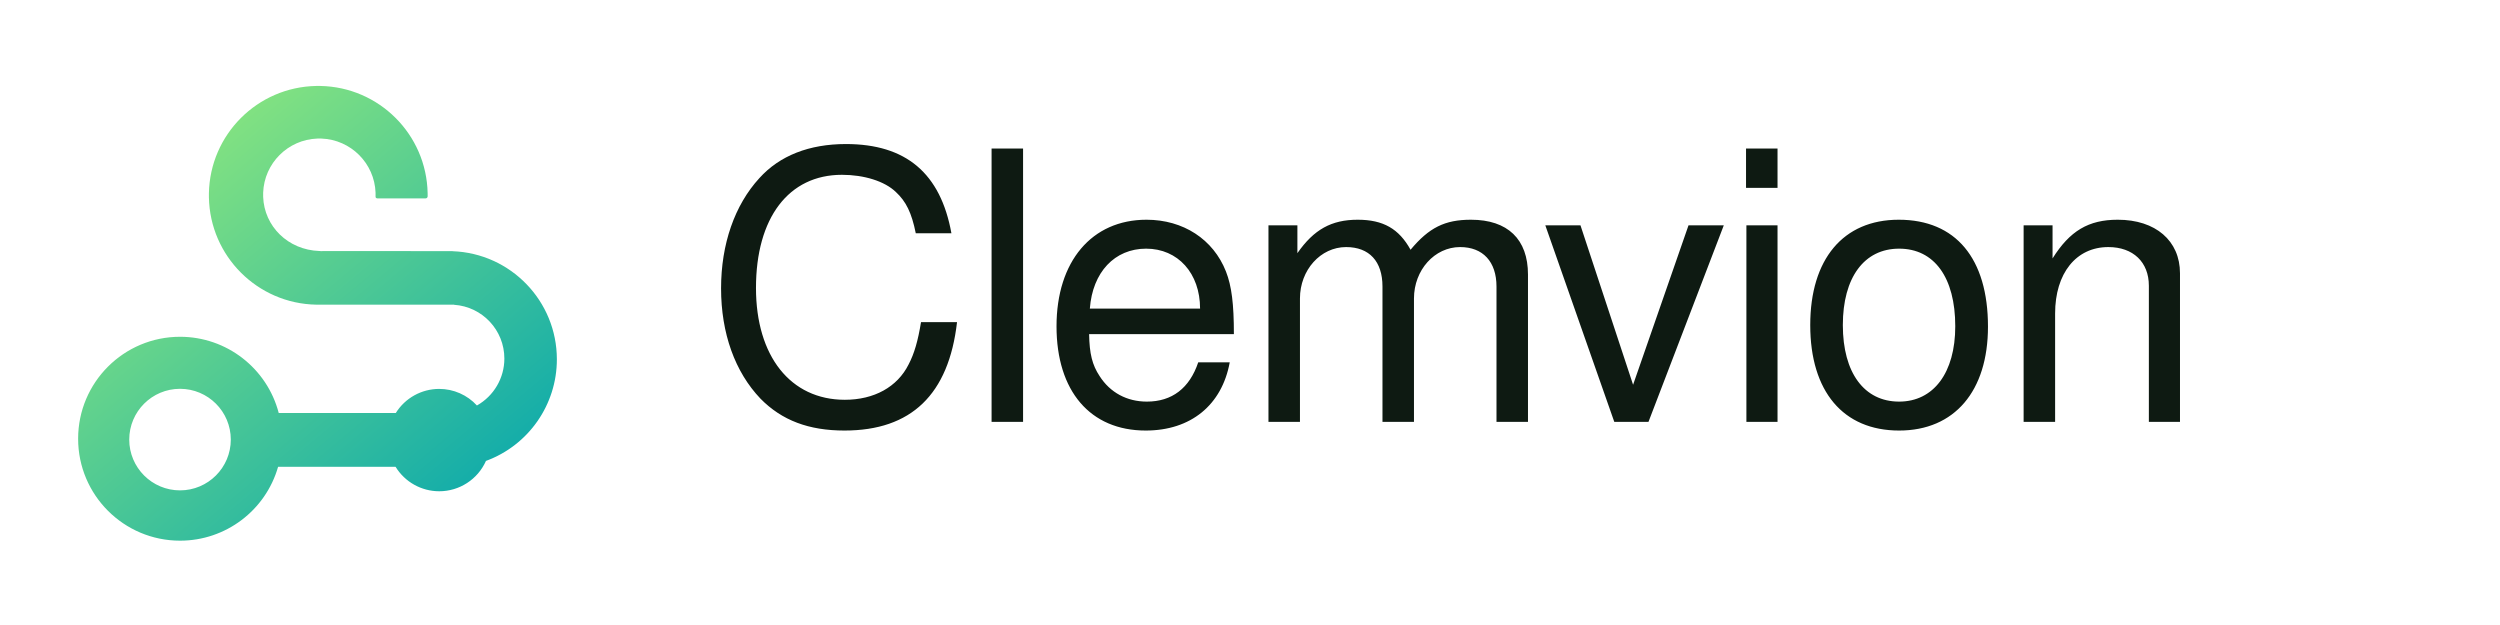
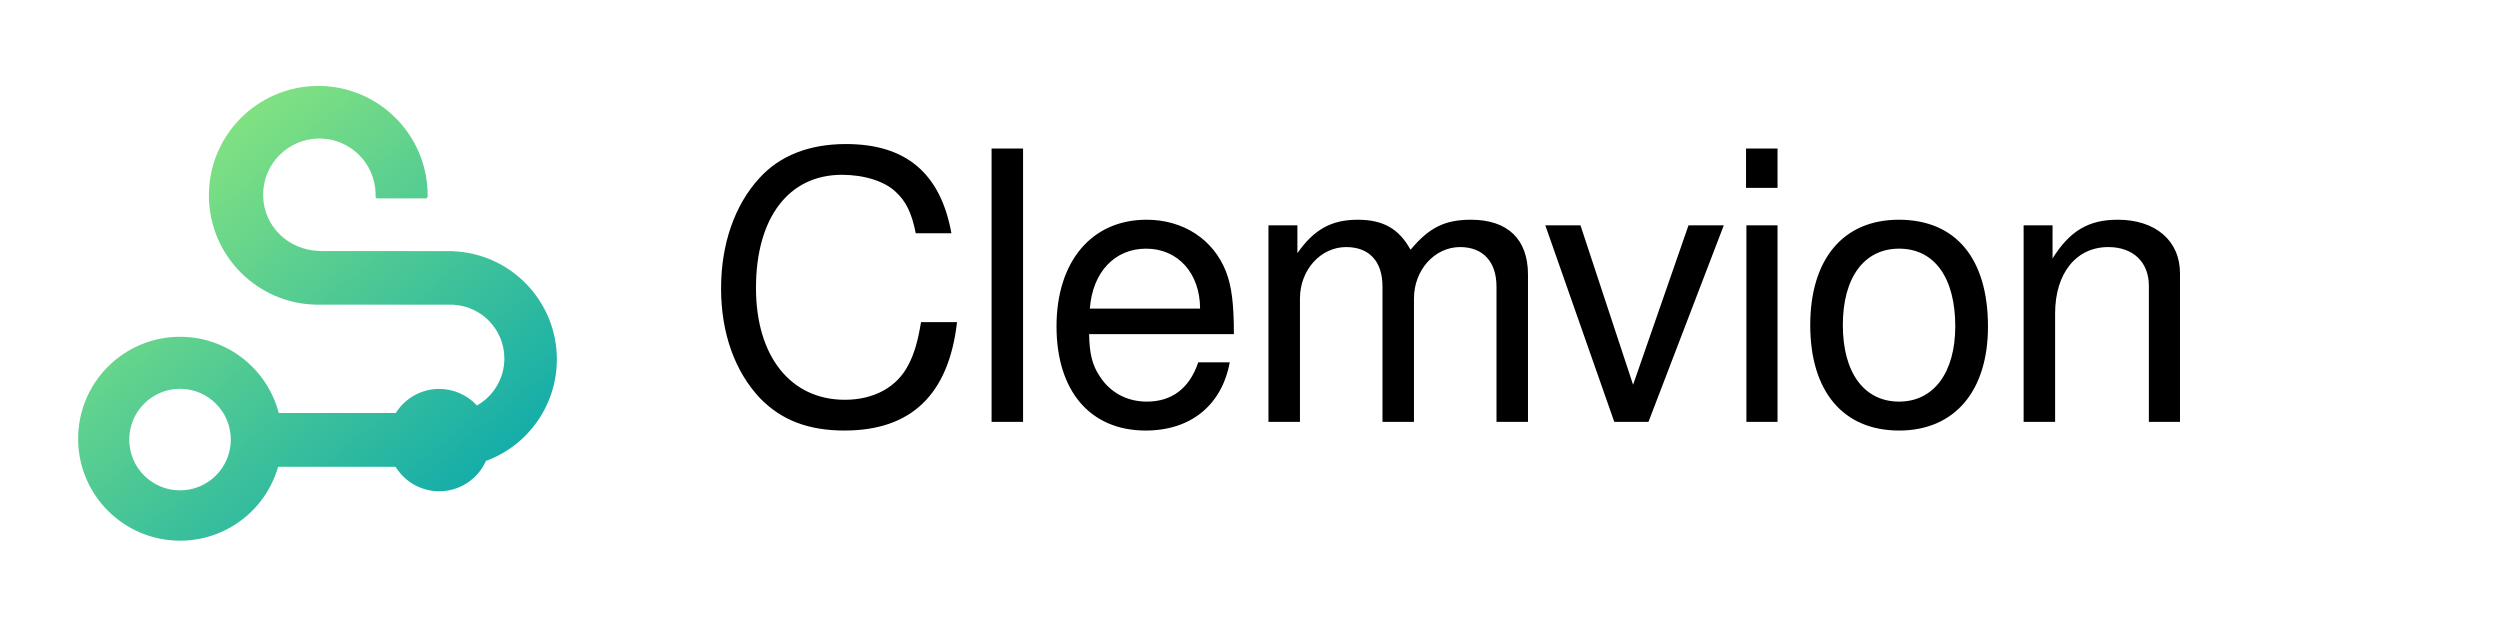
<svg xmlns="http://www.w3.org/2000/svg" viewBox="0 0 320 80" role="img" aria-label="Clemvion">
  <defs>
    <linearGradient id="cv-grad" gradientUnits="userSpaceOnUse" x1="69.856" y1="105.446" x2="30.467" y2="58.503">
      <stop offset="0" stop-color="#12acaa" />
      <stop offset="1" stop-color="#8be67e" />
    </linearGradient>
  </defs>
  <g transform="translate(10 11)">
    <g transform="translate(-19.52181 -52.87071)">
      <path fill="url(#cv-grad)" d="m 49.995,52.873 c -7.522,0.139 -13.593,6.211 -13.733,13.732 -0.003,0.146 -0.003,0.383 0,0.529 0.139,7.522 6.211,13.594 13.733,13.733 0.146,0.003 0.383,0.003 0.529,0 0.018,-3.38e-4 0.036,-6.25e-4 0.054,-10e-4 h 4.422 a 13.85,13.85 0 0 0 -0.002,0.003 h 12.131 0.114 0.399 v 0.015 a 6.896,6.896 0 0 1 6.439,6.88 6.896,6.896 0 0 1 -3.513,6.009 6.55,6.55 0 0 0 -4.827,-2.122 6.55,6.55 0 0 0 -5.557,3.082 H 45.199 A 13.05,13.05 0 0 0 32.572,84.978 13.05,13.05 0 0 0 19.522,98.028 13.05,13.05 0 0 0 32.572,111.077 13.05,13.05 0 0 0 45.117,101.624 h 15.04 a 6.55,6.55 0 0 0 5.585,3.128 6.55,6.55 0 0 0 5.983,-3.884 A 13.85,13.85 0 0 0 80.801,87.866 13.85,13.85 0 0 0 67.439,74.025 v -0.009 h -5.318 c -0.022,-0.008 -0.049,-0.012 -0.08,-0.012 H 50.784 a 0.187,0.187 0 0 1 -0.014,0.012 H 50.54 a 0.187,0.187 0 0 1 -0.02,-0.018 l -0.12,10e-4 c -4.03,-0.14 -7.059,-3.169 -7.194,-6.934 -0.005,-0.146 -0.005,-0.383 0,-0.529 0.136,-3.765 3.165,-6.793 6.93,-6.929 0.146,-0.005 0.383,-0.005 0.529,0 3.765,0.136 6.792,3.164 6.929,6.929 0.005,0.146 0.005,0.383 0,0.529 -0.004,0.111 0.108,0.201 0.254,0.201 h 6.143 c 0.146,0 0.268,-0.118 0.27,-0.265 6.97e-4,-0.072 6.32e-4,-0.25 -0.002,-0.396 -0.14,-7.522 -6.211,-13.593 -13.733,-13.732 -0.146,-0.003 -0.383,-0.003 -0.529,0 z M 32.564,91.638 a 6.5,6.5 0 0 1 6.5,6.5 6.5,6.5 0 0 1 -6.5,6.5 6.5,6.5 0 0 1 -6.5,-6.5 6.5,6.5 0 0 1 6.5,-6.5 z" />
    </g>
  </g>
-   <text x="90" y="54" font-family="'Helvetica Neue', Helvetica, Arial, sans-serif" font-size="48" font-weight="500" fill="#0e1a12" letter-spacing="-1">Clemvion</text>
+   <text x="90" y="54" font-family="'Helvetica Neue', Helvetica, Arial, sans-serif" font-size="48" font-weight="500" fill="#000000" letter-spacing="-1">Clemvion</text>
</svg>
